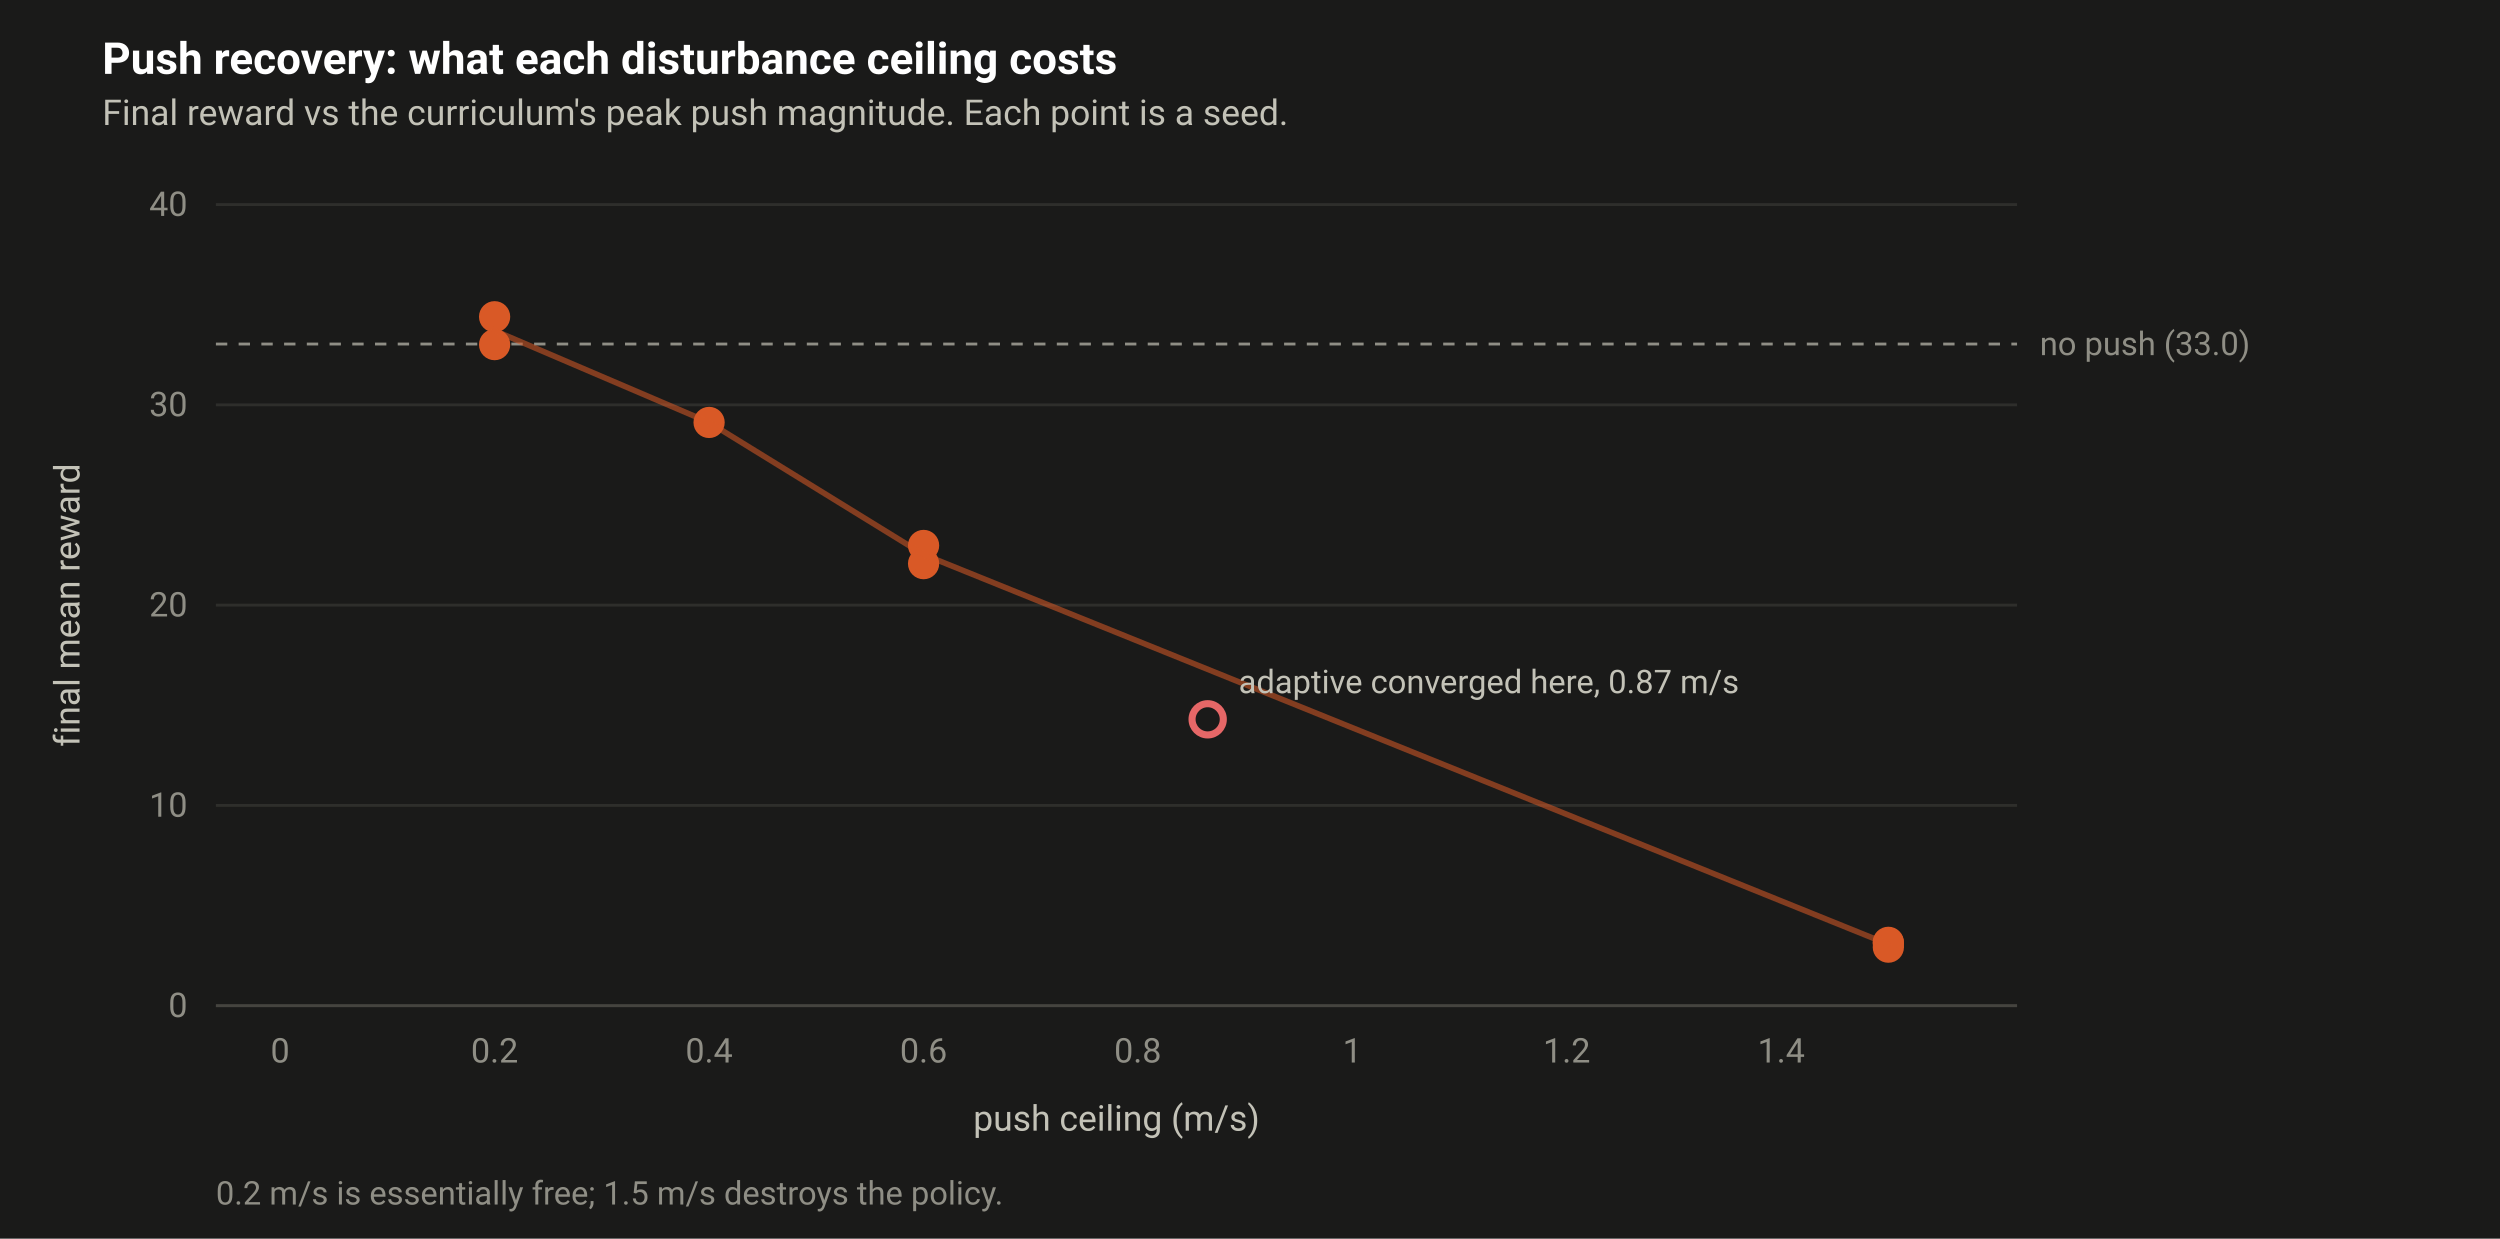
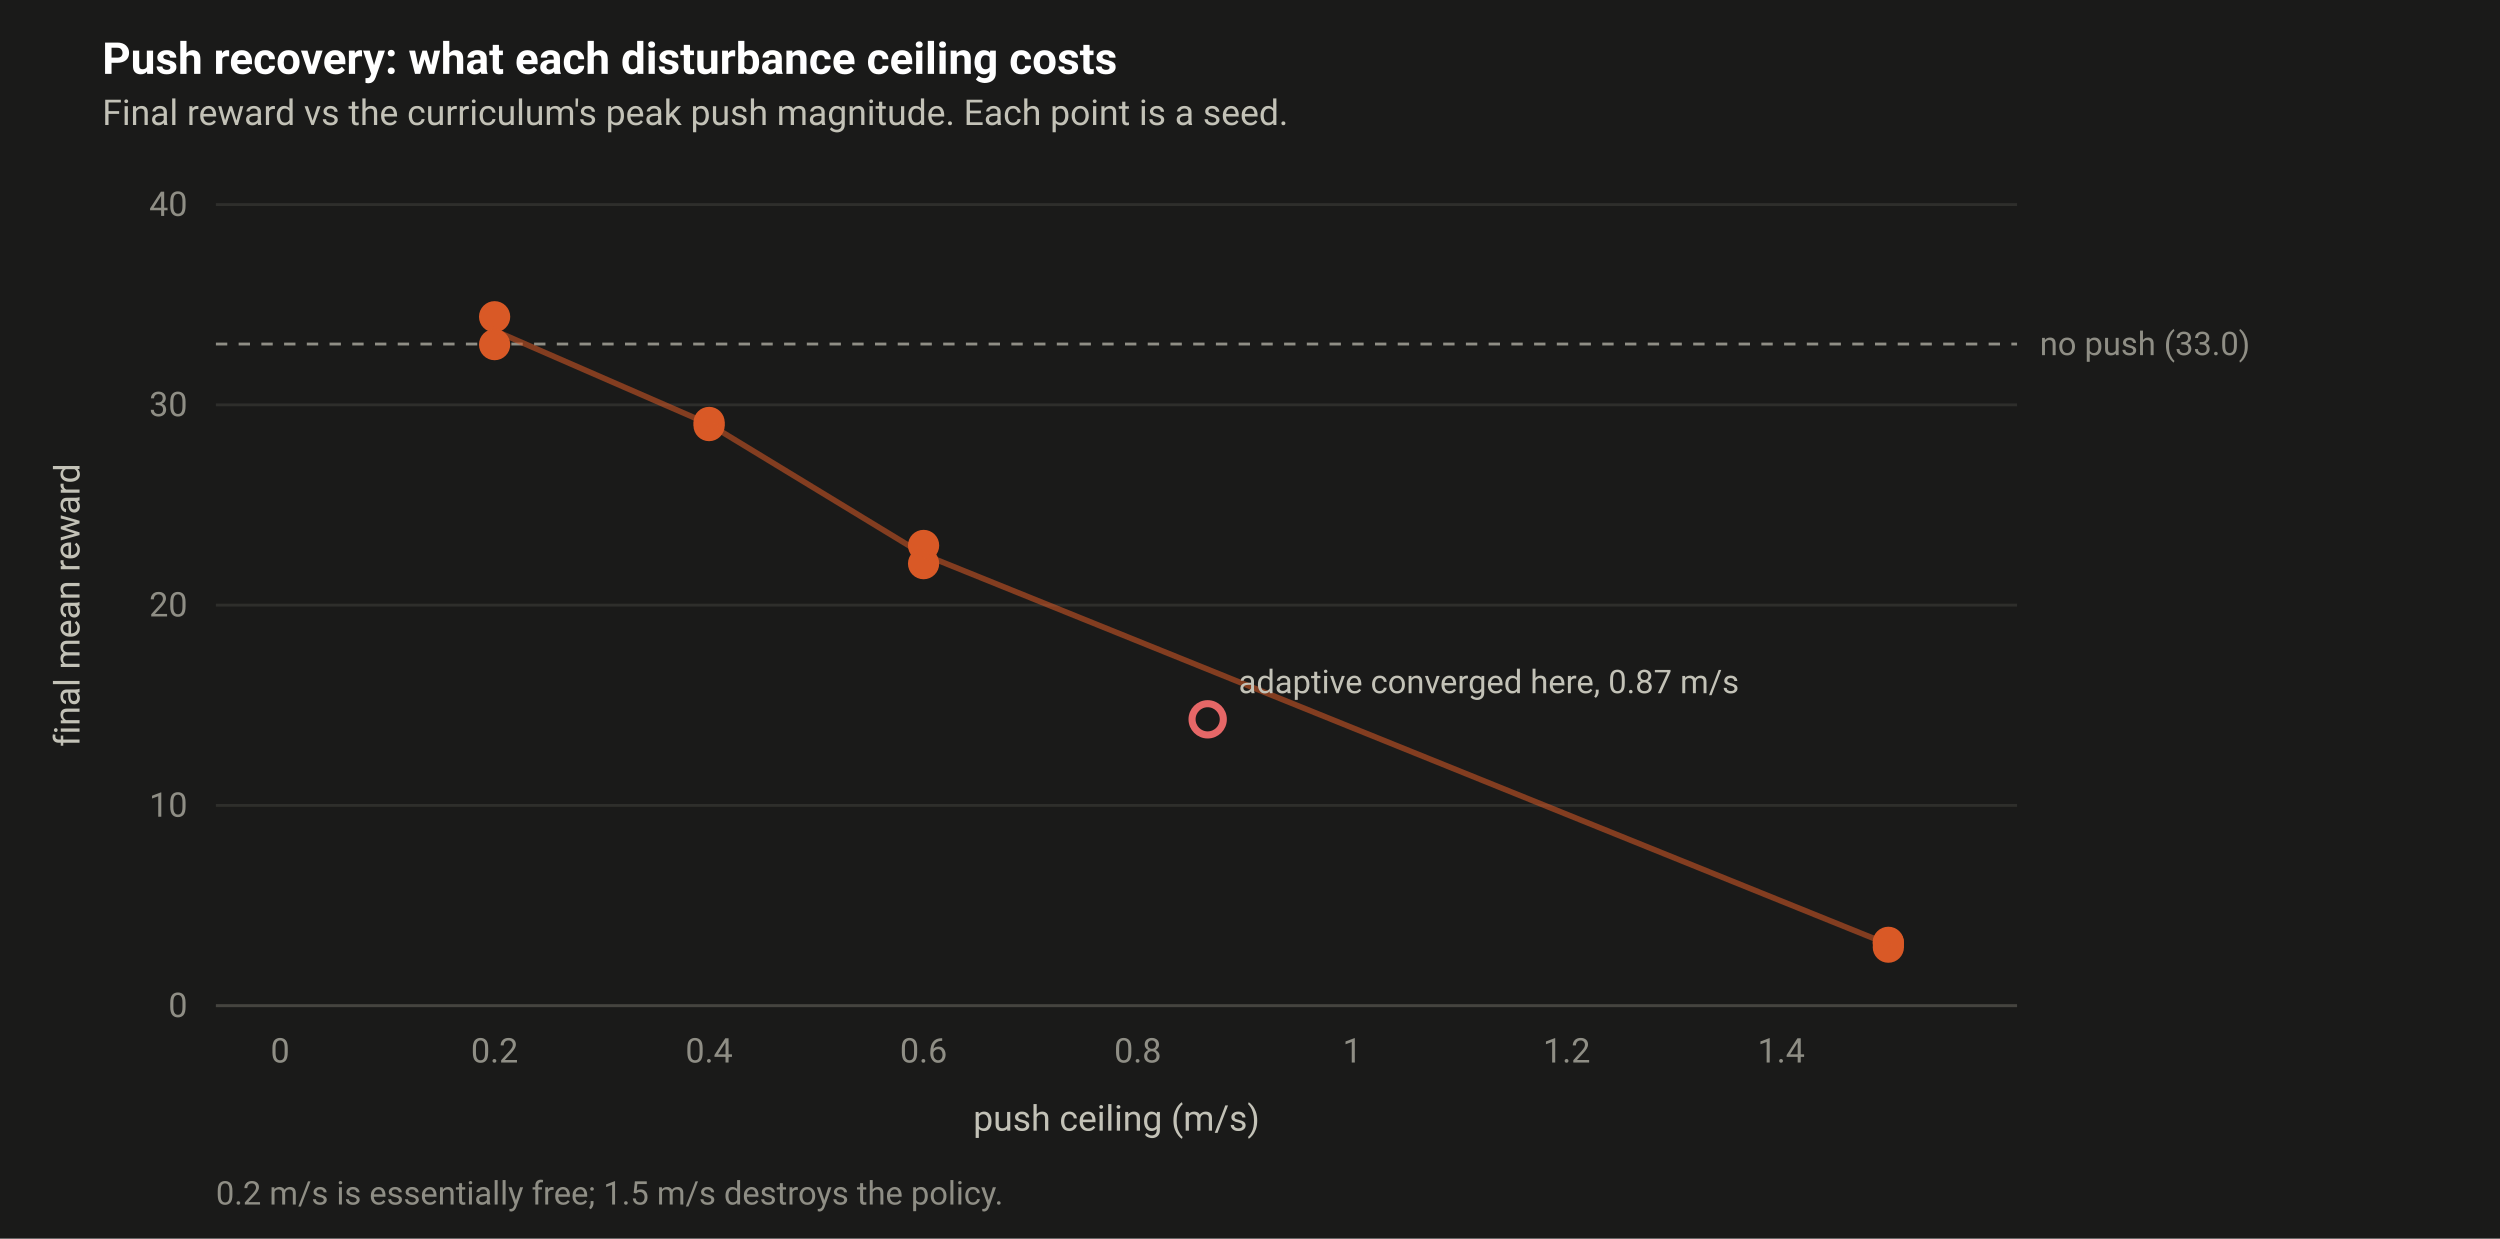
<svg xmlns="http://www.w3.org/2000/svg" width="880" height="436" viewBox="0 0 880 436" role="img">
  <rect width="880" height="436" fill="#1a1a19" />
  <text x="36" y="26" font-size="15.5" font-weight="600" fill="#ffffff" font-family="ui-sans-serif,-apple-system,'Segoe UI',Roboto,Helvetica,Arial,sans-serif">Push recovery: what each disturbance ceiling costs</text>
  <text x="36" y="44" font-size="12.5" fill="#c3c2b7" font-family="ui-sans-serif,-apple-system,'Segoe UI',Roboto,Helvetica,Arial,sans-serif">Final reward vs the curriculum's peak push magnitude. Each point is a seed.</text>
  <line x1="76" y1="354.0" x2="710" y2="354.0" stroke="#2e2e2b" stroke-width="1" />
  <text x="66" y="358.0" text-anchor="end" font-size="12" fill="#8f8e85" font-family="ui-sans-serif,-apple-system,'Segoe UI',Roboto,Helvetica,Arial,sans-serif">0</text>
  <line x1="76" y1="283.5" x2="710" y2="283.5" stroke="#2e2e2b" stroke-width="1" />
  <text x="66" y="287.5" text-anchor="end" font-size="12" fill="#8f8e85" font-family="ui-sans-serif,-apple-system,'Segoe UI',Roboto,Helvetica,Arial,sans-serif">10</text>
  <line x1="76" y1="213.0" x2="710" y2="213.0" stroke="#2e2e2b" stroke-width="1" />
  <text x="66" y="217.0" text-anchor="end" font-size="12" fill="#8f8e85" font-family="ui-sans-serif,-apple-system,'Segoe UI',Roboto,Helvetica,Arial,sans-serif">20</text>
  <line x1="76" y1="142.5" x2="710" y2="142.5" stroke="#2e2e2b" stroke-width="1" />
  <text x="66" y="146.5" text-anchor="end" font-size="12" fill="#8f8e85" font-family="ui-sans-serif,-apple-system,'Segoe UI',Roboto,Helvetica,Arial,sans-serif">30</text>
  <line x1="76" y1="72.0" x2="710" y2="72.0" stroke="#2e2e2b" stroke-width="1" />
  <text x="66" y="76.0" text-anchor="end" font-size="12" fill="#8f8e85" font-family="ui-sans-serif,-apple-system,'Segoe UI',Roboto,Helvetica,Arial,sans-serif">40</text>
  <text x="98.6" y="374" text-anchor="middle" font-size="12" fill="#8f8e85" font-family="ui-sans-serif,-apple-system,'Segoe UI',Roboto,Helvetica,Arial,sans-serif">0</text>
  <text x="174.1" y="374" text-anchor="middle" font-size="12" fill="#8f8e85" font-family="ui-sans-serif,-apple-system,'Segoe UI',Roboto,Helvetica,Arial,sans-serif">0.2</text>
  <text x="249.6" y="374" text-anchor="middle" font-size="12" fill="#8f8e85" font-family="ui-sans-serif,-apple-system,'Segoe UI',Roboto,Helvetica,Arial,sans-serif">0.4</text>
  <text x="325.1" y="374" text-anchor="middle" font-size="12" fill="#8f8e85" font-family="ui-sans-serif,-apple-system,'Segoe UI',Roboto,Helvetica,Arial,sans-serif">0.6</text>
  <text x="400.5" y="374" text-anchor="middle" font-size="12" fill="#8f8e85" font-family="ui-sans-serif,-apple-system,'Segoe UI',Roboto,Helvetica,Arial,sans-serif">0.8</text>
  <text x="476.0" y="374" text-anchor="middle" font-size="12" fill="#8f8e85" font-family="ui-sans-serif,-apple-system,'Segoe UI',Roboto,Helvetica,Arial,sans-serif">1</text>
  <text x="551.5" y="374" text-anchor="middle" font-size="12" fill="#8f8e85" font-family="ui-sans-serif,-apple-system,'Segoe UI',Roboto,Helvetica,Arial,sans-serif">1.2</text>
  <text x="627.0" y="374" text-anchor="middle" font-size="12" fill="#8f8e85" font-family="ui-sans-serif,-apple-system,'Segoe UI',Roboto,Helvetica,Arial,sans-serif">1.4</text>
  <line x1="76" y1="354" x2="710" y2="354" stroke="#45443f" stroke-width="1" />
  <text x="393" y="398" text-anchor="middle" font-size="12.5" fill="#c3c2b7" font-family="ui-sans-serif,-apple-system,'Segoe UI',Roboto,Helvetica,Arial,sans-serif">push ceiling (m/s)</text>
  <text transform="translate(28,213) rotate(-90)" text-anchor="middle" font-size="12.5" fill="#c3c2b7" font-family="ui-sans-serif,-apple-system,'Segoe UI',Roboto,Helvetica,Arial,sans-serif">final mean reward</text>
  <line x1="76" y1="121.1" x2="710" y2="121.1" stroke="#8f8e85" stroke-width="1" stroke-dasharray="4 4" />
  <text x="718" y="125" font-size="11.5" fill="#8f8e85" font-family="ui-sans-serif,-apple-system,'Segoe UI',Roboto,Helvetica,Arial,sans-serif">no push (33.0)</text>
  <circle cx="174.1" cy="121.3" r="4.5" fill="#d95926" stroke="#d95926" stroke-width="2" />
  <circle cx="174.1" cy="111.5" r="4.5" fill="#d95926" stroke="#d95926" stroke-width="2" />
  <circle cx="249.6" cy="148.7" r="4.5" fill="#d95926" stroke="#d95926" stroke-width="2" />
+   <circle cx="249.6" cy="149.8" r="4.5" fill="#d95926" stroke="#d95926" stroke-width="2" />
  <circle cx="325.1" cy="198.4" r="4.5" fill="#d95926" stroke="#d95926" stroke-width="2" />
  <circle cx="325.1" cy="192.0" r="4.5" fill="#d95926" stroke="#d95926" stroke-width="2" />
  <circle cx="664.7" cy="333.4" r="4.5" fill="#d95926" stroke="#d95926" stroke-width="2" />
  <circle cx="664.7" cy="332.0" r="4.5" fill="#d95926" stroke="#d95926" stroke-width="2" />
  <circle cx="664.7" cy="331.7" r="4.5" fill="#d95926" stroke="#d95926" stroke-width="2" />
-   <path d="M174.1,116.4 L249.6,148.7 L325.1,195.2 L664.7,332.4" fill="none" stroke="#d95926" stroke-width="2" stroke-linejoin="round" stroke-linecap="round" opacity="0.55" />
+   <path d="M174.1,116.4 L249.6,149.3 L325.1,195.2 L664.7,332.4" fill="none" stroke="#d95926" stroke-width="2" stroke-linejoin="round" stroke-linecap="round" opacity="0.55" />
  <circle cx="425.1" cy="253.2" r="5.5" fill="none" stroke="#e66767" stroke-width="2.5" />
  <text x="436" y="244" font-size="11.5" fill="#c3c2b7" font-family="ui-sans-serif,-apple-system,'Segoe UI',Roboto,Helvetica,Arial,sans-serif">adaptive converged here, 0.87 m/s</text>
  <text x="76" y="424" font-size="11.5" fill="#8f8e85" font-family="ui-sans-serif,-apple-system,'Segoe UI',Roboto,Helvetica,Arial,sans-serif">0.2 m/s is essentially free; 1.5 m/s destroys the policy.</text>
</svg>
